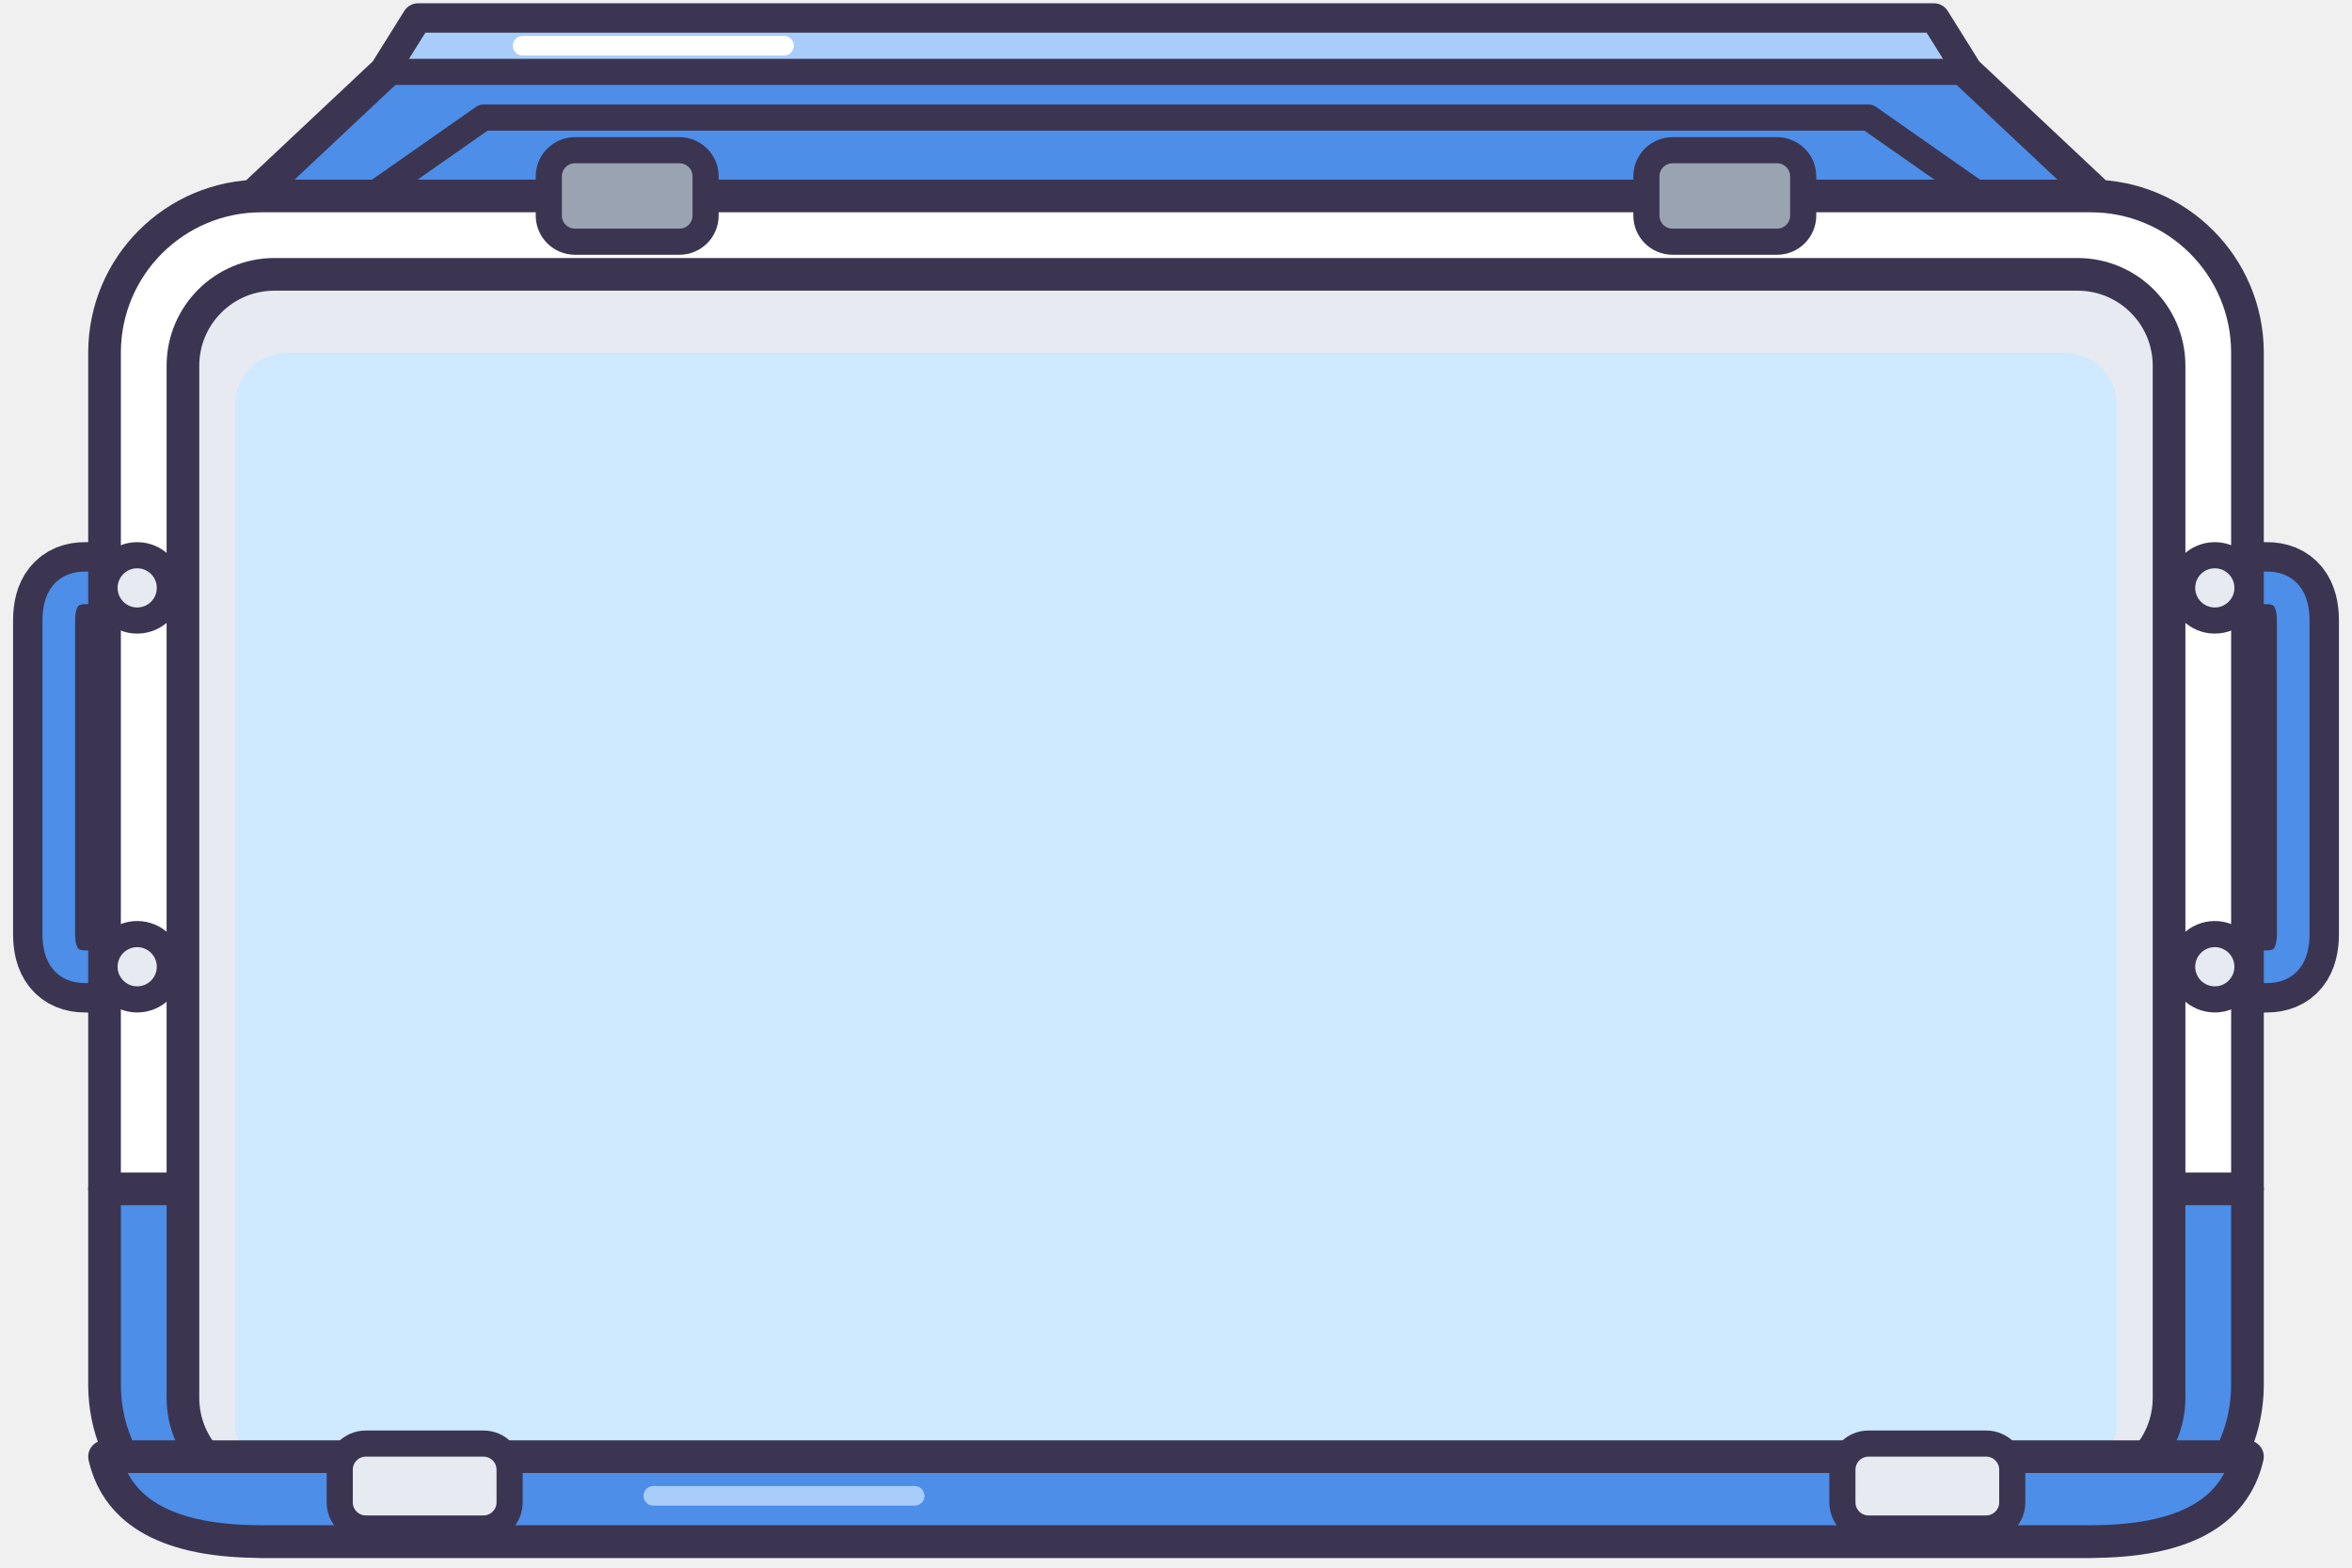
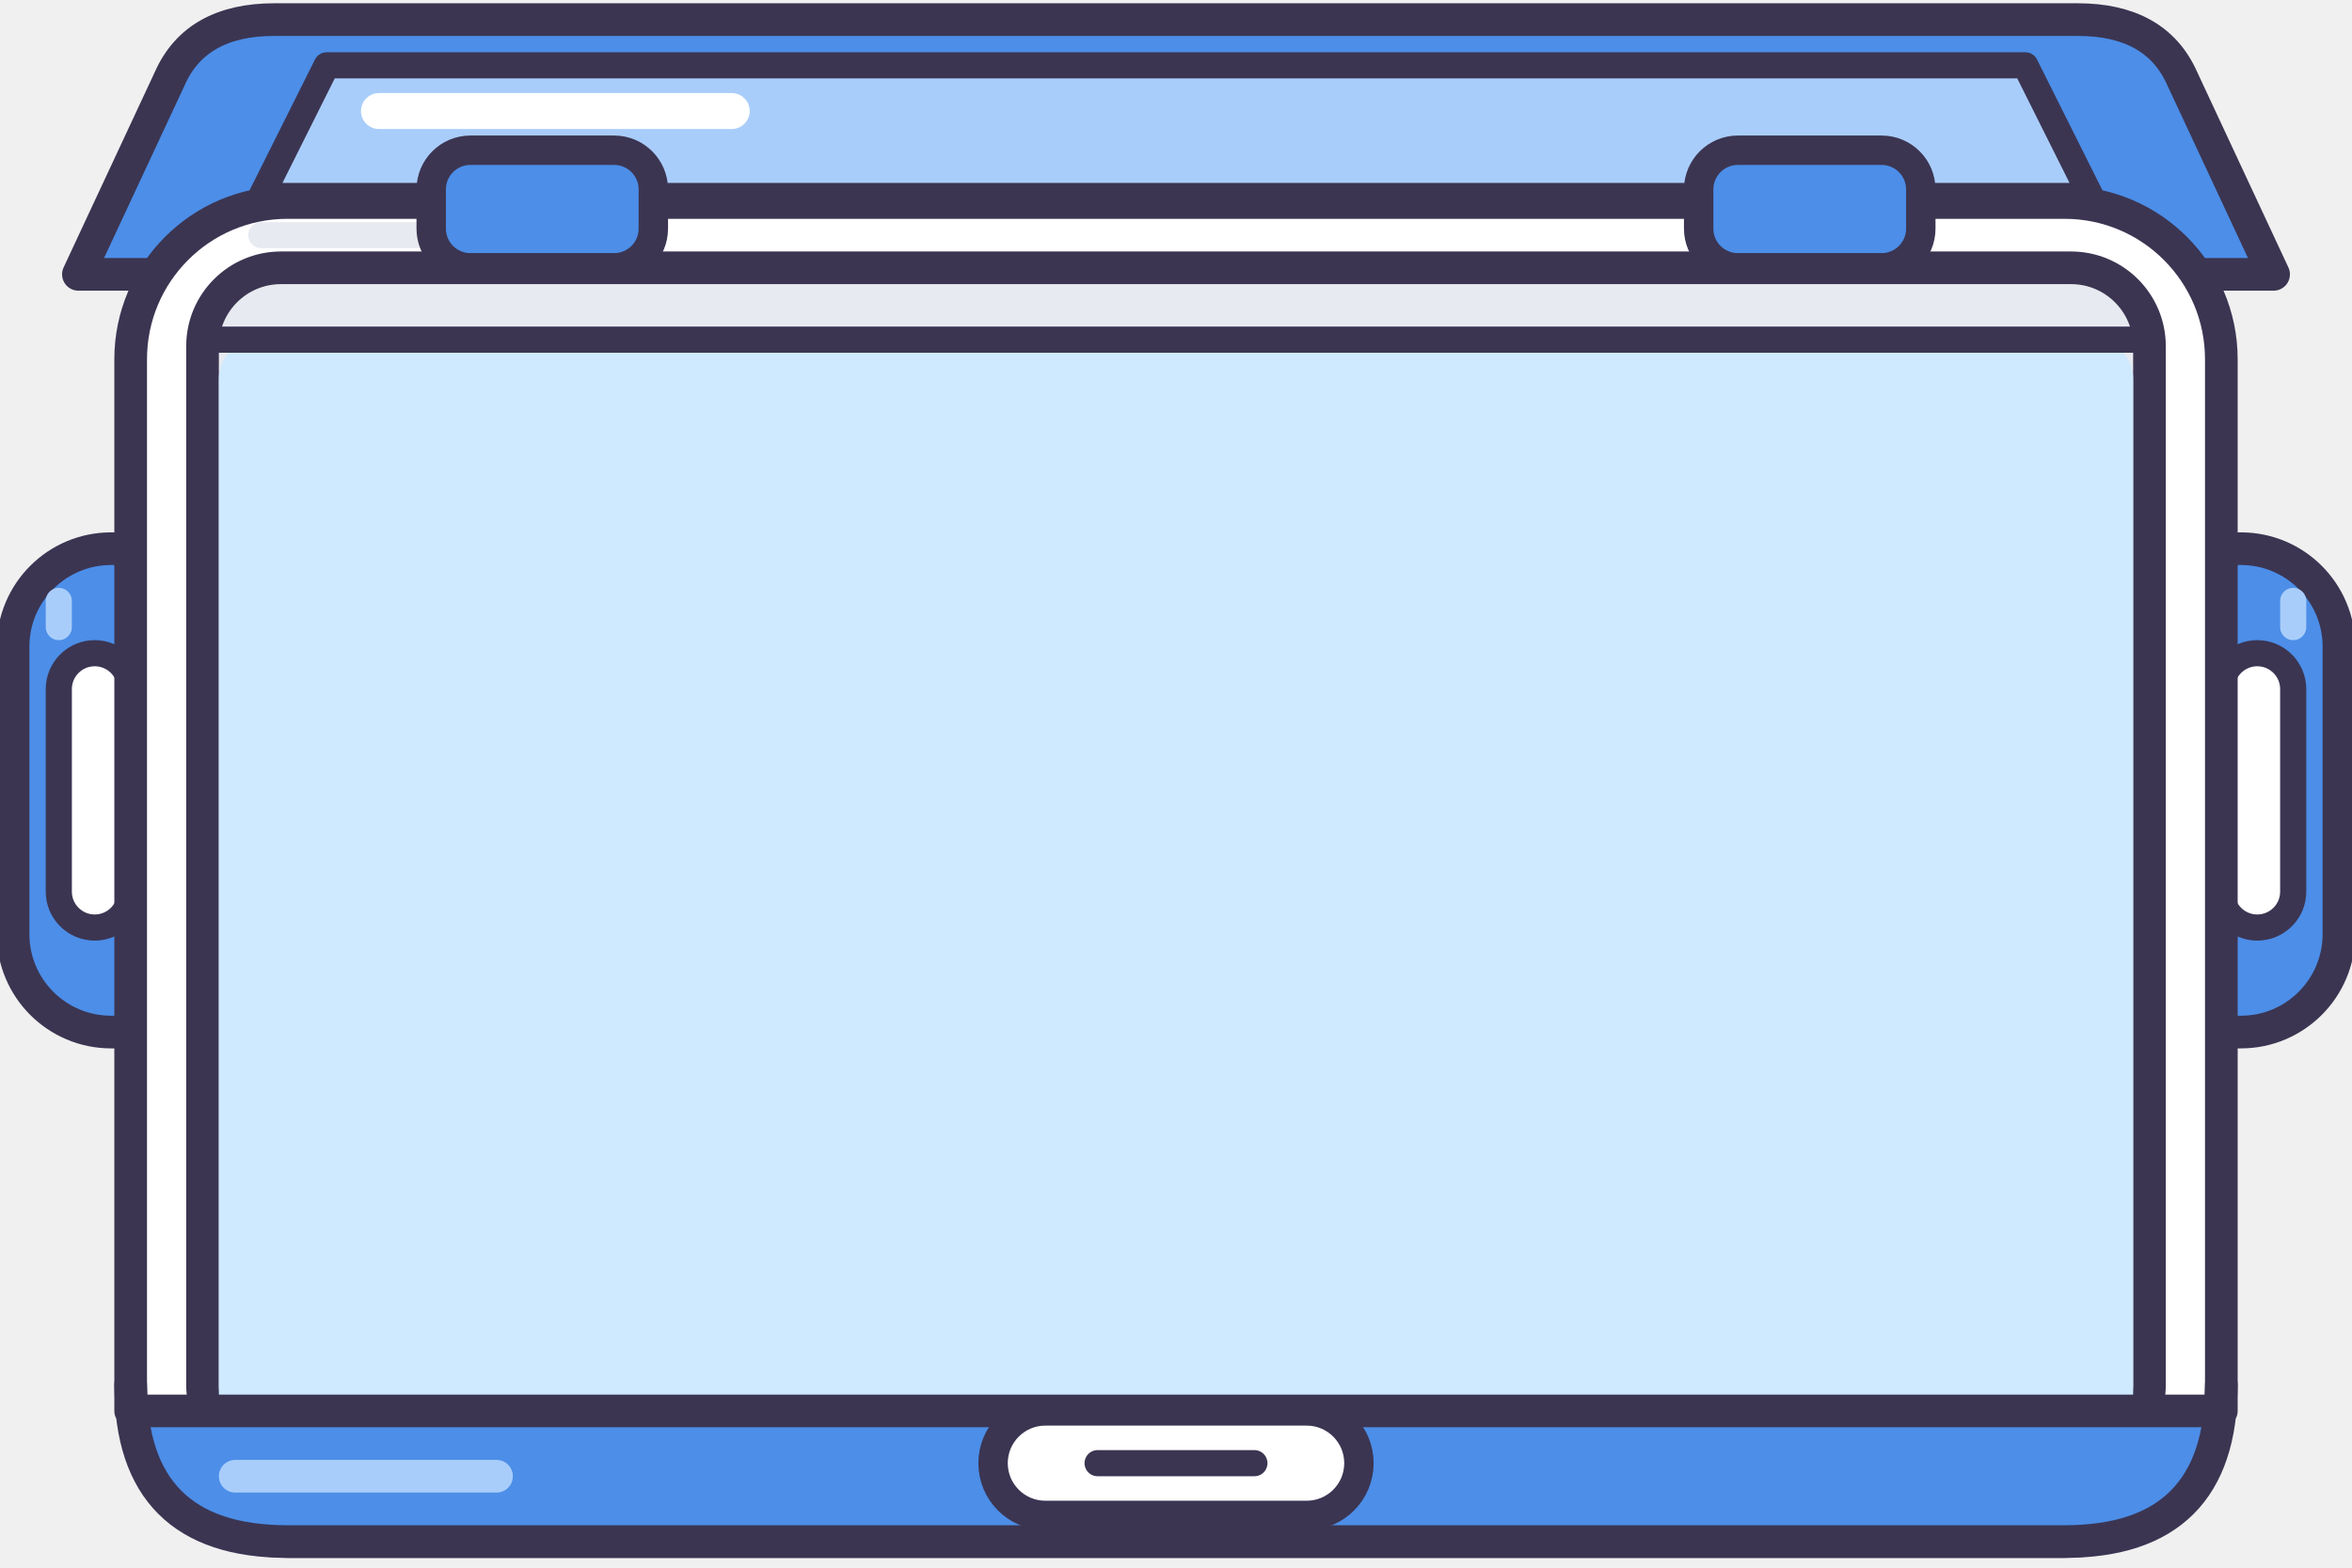
<svg xmlns="http://www.w3.org/2000/svg" viewBox="0 0 360 240">
-   <g id="back">
-     <path d="M64 3 L296 3 L301 11 L334 42 L26 42 L59 11 Z" fill="#4c8ee8" stroke="#3b3552" stroke-width="5" stroke-linejoin="round" stroke-linecap="round" />
-     <path d="M64 3 L296 3 L301 11 L59 11 Z" fill="#a9cdfa" stroke="#3b3552" stroke-width="4" stroke-linejoin="round" />
-     <path d="M74 18 L286 18 L306 32 L54 32 Z" fill="#4c8ee8" stroke="#3b3552" stroke-width="4" stroke-linejoin="round" />
-     <path d="M80 7 L120 7" fill="none" stroke="#ffffff" stroke-width="3" stroke-linecap="round" />
-     <path d="M20 90 H13 Q9 90 9 95 V143 Q9 148 13 148 H20" fill="none" stroke="#3b3552" stroke-width="14" stroke-linejoin="round" stroke-linecap="round" />
-     <path d="M20 90 H13 Q9 90 9 95 V143 Q9 148 13 148 H20" fill="none" stroke="#4c8ee8" stroke-width="5" stroke-linejoin="round" stroke-linecap="round" />
-     <path d="M340 90 H347 Q351 90 351 95 V143 Q351 148 347 148 H340" fill="none" stroke="#3b3552" stroke-width="14" stroke-linejoin="round" stroke-linecap="round" />
-     <path d="M340 90 H347 Q351 90 351 95 V143 Q351 148 347 148 H340" fill="none" stroke="#4c8ee8" stroke-width="5" stroke-linejoin="round" stroke-linecap="round" />
-     <rect x="16" y="30" width="328" height="206" rx="24" fill="#ffffff" />
-     <path d="M16 182 H344 V212 Q344 236 320 236 H40 Q16 236 16 212 Z" fill="#4c8ee8" />
-     <path d="M16 182 H344" fill="none" stroke="#3b3552" stroke-width="5" stroke-linecap="round" />
-     <rect x="16" y="30" width="328" height="206" rx="24" fill="none" stroke="#3b3552" stroke-width="5" stroke-linejoin="round" />
-     <rect x="28" y="42" width="304" height="186" rx="14" fill="#e7eaf0" stroke="#3b3552" stroke-width="5" stroke-linejoin="round" />
-     <rect x="36" y="54" width="288" height="172" rx="8" fill="#cfe9ff" />
-     <rect x="84" y="23" width="24" height="14" rx="4" fill="#9aa3b2" stroke="#3b3552" stroke-width="4" stroke-linejoin="round" />
-     <rect x="252" y="23" width="24" height="14" rx="4" fill="#9aa3b2" stroke="#3b3552" stroke-width="4" stroke-linejoin="round" />
-     <circle cx="21" cy="90" r="5" fill="#e7eaf0" stroke="#3b3552" stroke-width="4" />
-     <circle cx="21" cy="148" r="5" fill="#e7eaf0" stroke="#3b3552" stroke-width="4" />
-     <circle cx="339" cy="90" r="5" fill="#e7eaf0" stroke="#3b3552" stroke-width="4" />
-     <circle cx="339" cy="148" r="5" fill="#e7eaf0" stroke="#3b3552" stroke-width="4" />
+   <g id="back" stroke="#3b3552" stroke-width="5" stroke-linejoin="round" stroke-linecap="round">
+     <path d="M42 3 H318 Q330 3 334 12 L348 42 H12 L26 12 Q30 3 42 3 Z" fill="#4c8ee8" />
+     <path d="M50 10 H310 L320 30 H40 Z" fill="#a9cdfa" stroke-width="4" />
+     <path d="M58 17 H112" stroke="#ffffff" stroke-width="5.5" fill="none" />
+     <rect x="2" y="84" width="34" height="74" rx="15" fill="#4c8ee8" />
+     <rect x="9" y="100" width="11" height="42" rx="5.5" fill="#ffffff" stroke-width="4" />
+     <rect x="324" y="84" width="34" height="74" rx="15" fill="#4c8ee8" />
+     <rect x="340" y="100" width="11" height="42" rx="5.5" fill="#ffffff" stroke-width="4" />
+     <path d="M9 92 V96 M351 92 V96" stroke="#a9cdfa" stroke-width="4" fill="none" />
+     <rect x="20" y="31" width="320" height="205" rx="24" fill="#ffffff" />
+     <path d="M40 36 H70" stroke="#e7eaf0" stroke-width="4" fill="none" />
+     <rect x="31" y="41" width="298" height="183" rx="12" fill="#e7eaf0" />
+     <rect x="33.5" y="52" width="293" height="170" rx="6" fill="#cfe9ff" stroke="none" />
+     <path d="M31 52 H329" fill="none" stroke-width="4" />
+     <rect x="66" y="23" width="34" height="18" rx="6" fill="#4c8ee8" stroke-width="4.5" />
+     <rect x="260" y="23" width="34" height="18" rx="6" fill="#4c8ee8" stroke-width="4.5" />
  </g>
-   <g id="front">
-     <path d="M16 223 H344 Q341 236 320 236 H40 Q19 236 16 223 Z" fill="#4c8ee8" stroke="#3b3552" stroke-width="5" stroke-linejoin="round" stroke-linecap="round" />
-     <rect x="52" y="221" width="26" height="13" rx="4" fill="#e7eaf0" stroke="#3b3552" stroke-width="4" stroke-linejoin="round" />
-     <rect x="282" y="221" width="26" height="13" rx="4" fill="#e7eaf0" stroke="#3b3552" stroke-width="4" stroke-linejoin="round" />
-     <path d="M100 229 L140 229" fill="none" stroke="#a9cdfa" stroke-width="3" stroke-linecap="round" />
+   <g id="front" stroke="#3b3552" stroke-width="5" stroke-linejoin="round" stroke-linecap="round">
+     <path d="M20 216 H340 V212 Q340 236 316 236 H44 Q20 236 20 212 Z" fill="#4c8ee8" />
+     <path d="M36 226 H76" stroke="#a9cdfa" stroke-width="5" fill="none" />
+     <rect x="152" y="216" width="56" height="16" rx="8" fill="#ffffff" stroke-width="4.5" />
+     <path d="M168 224 H192" stroke-width="4" fill="none" />
  </g>
</svg>
